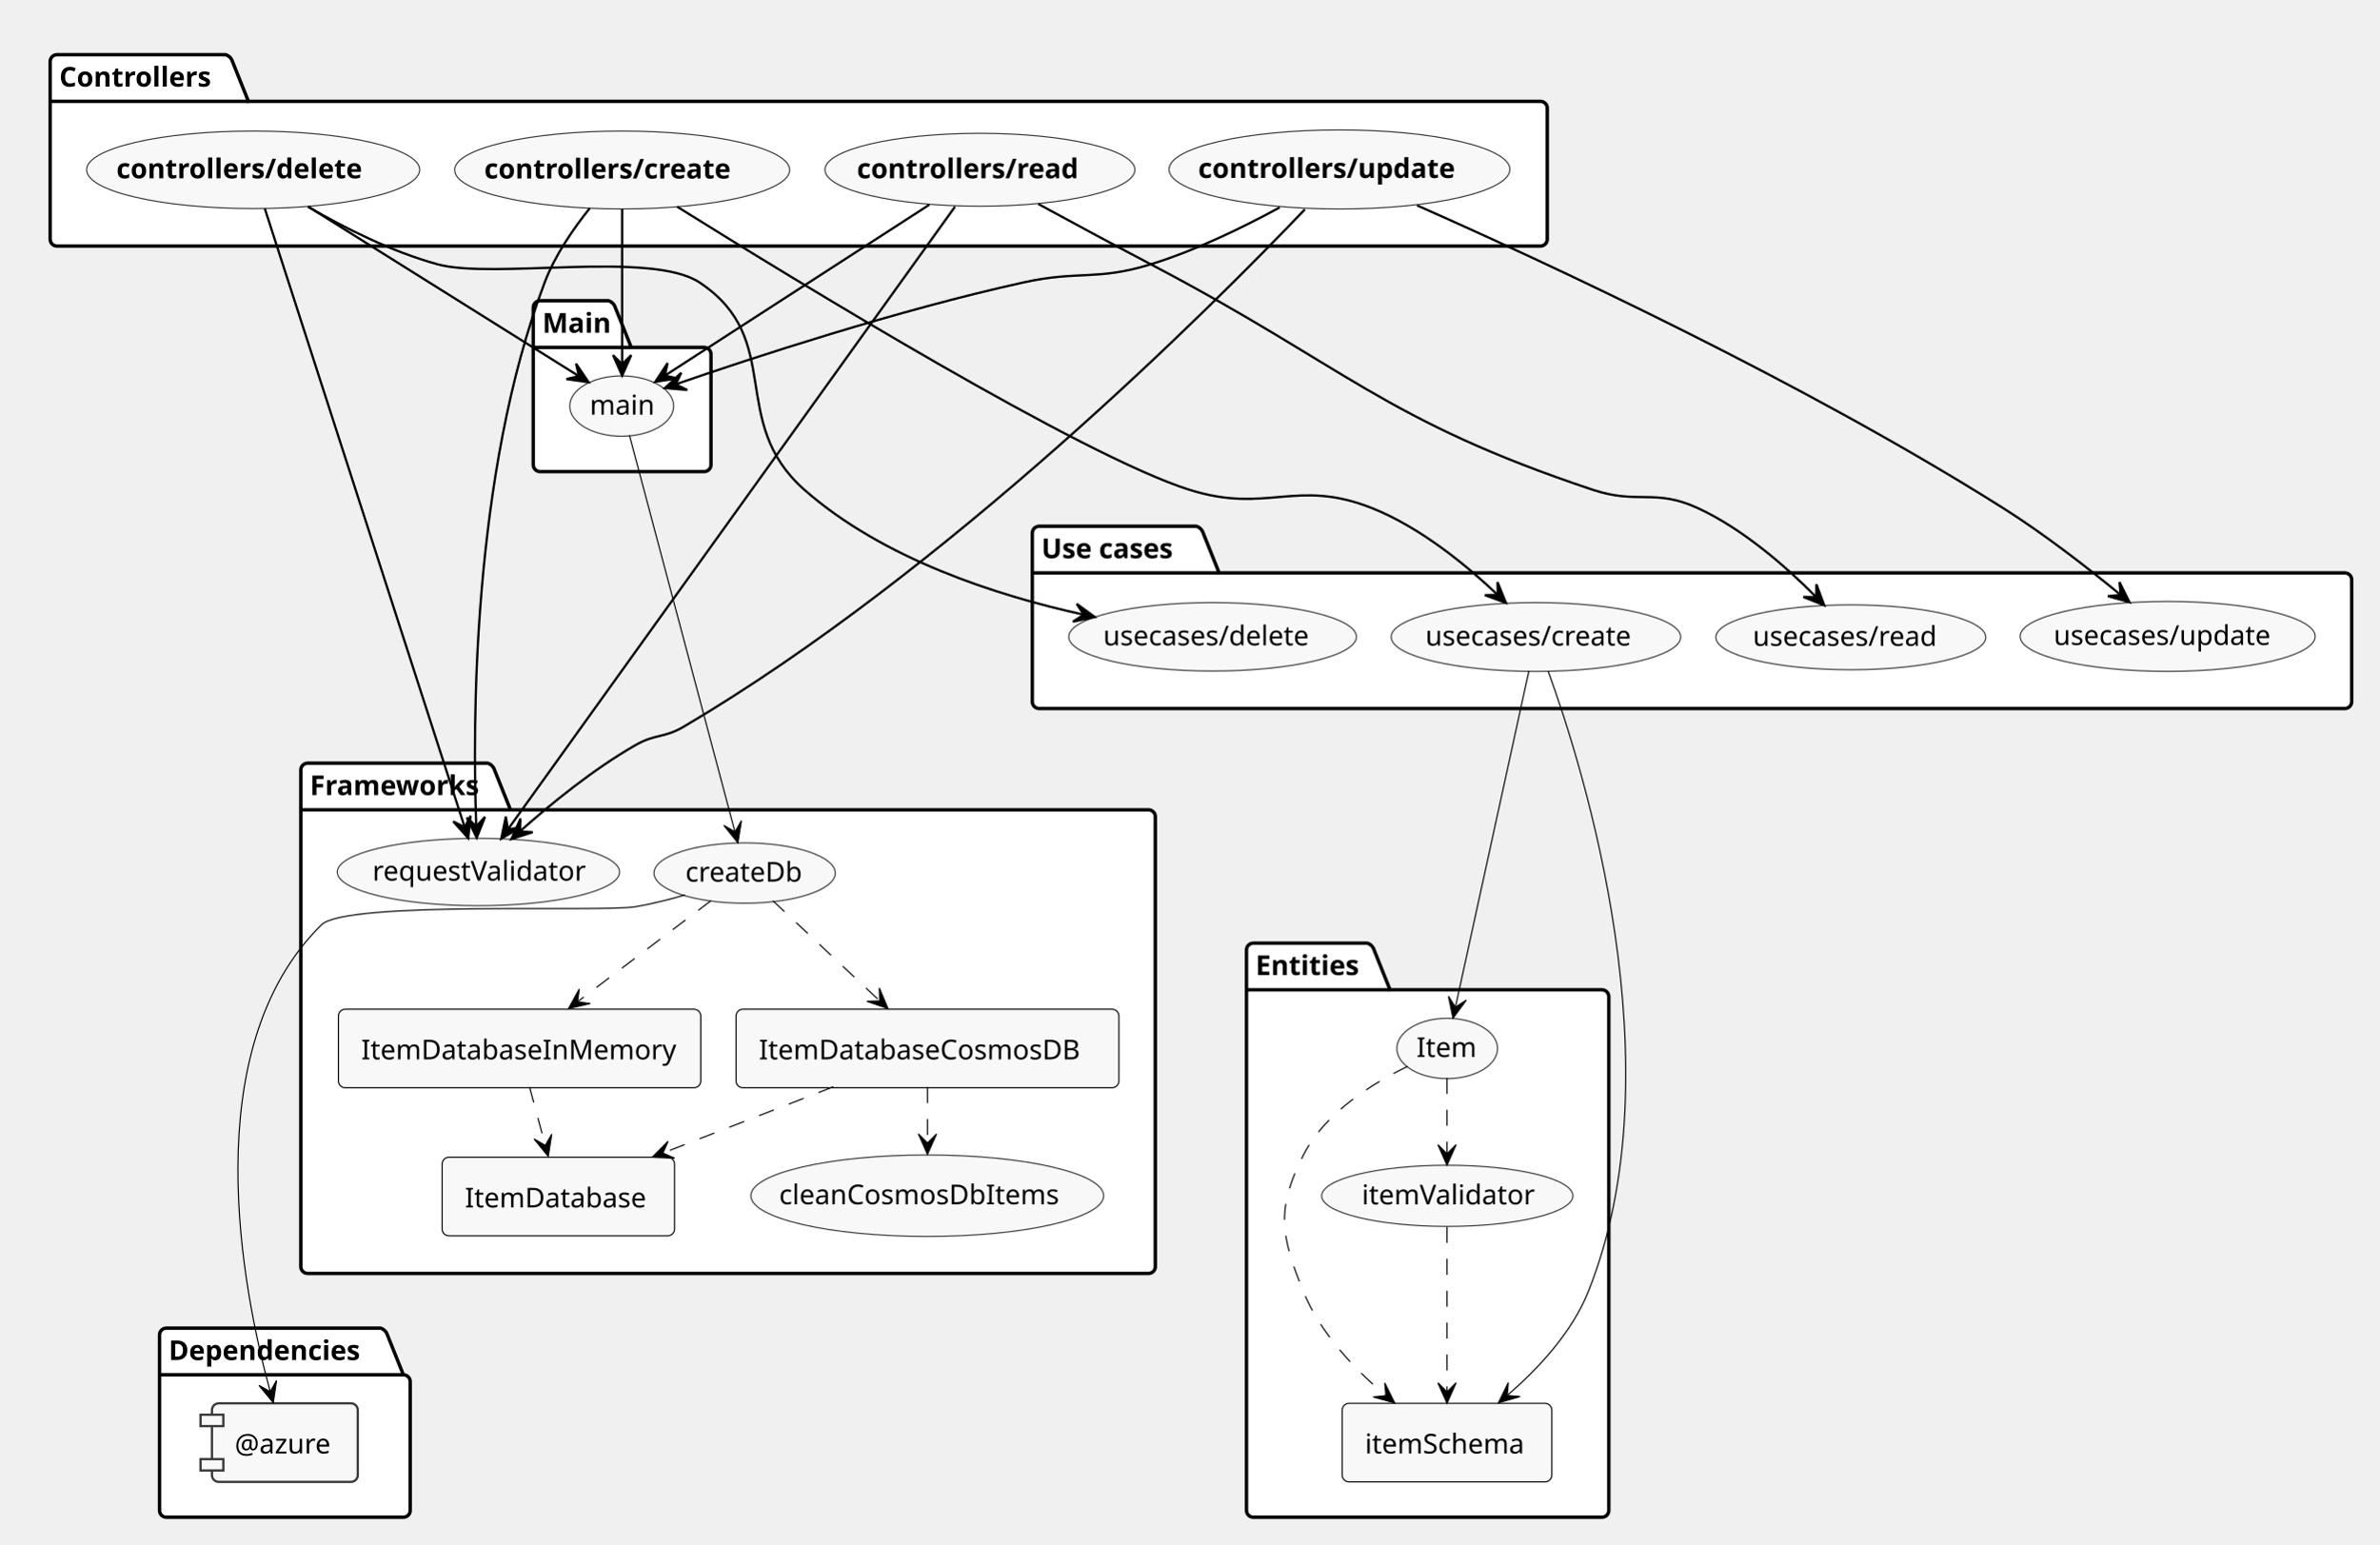
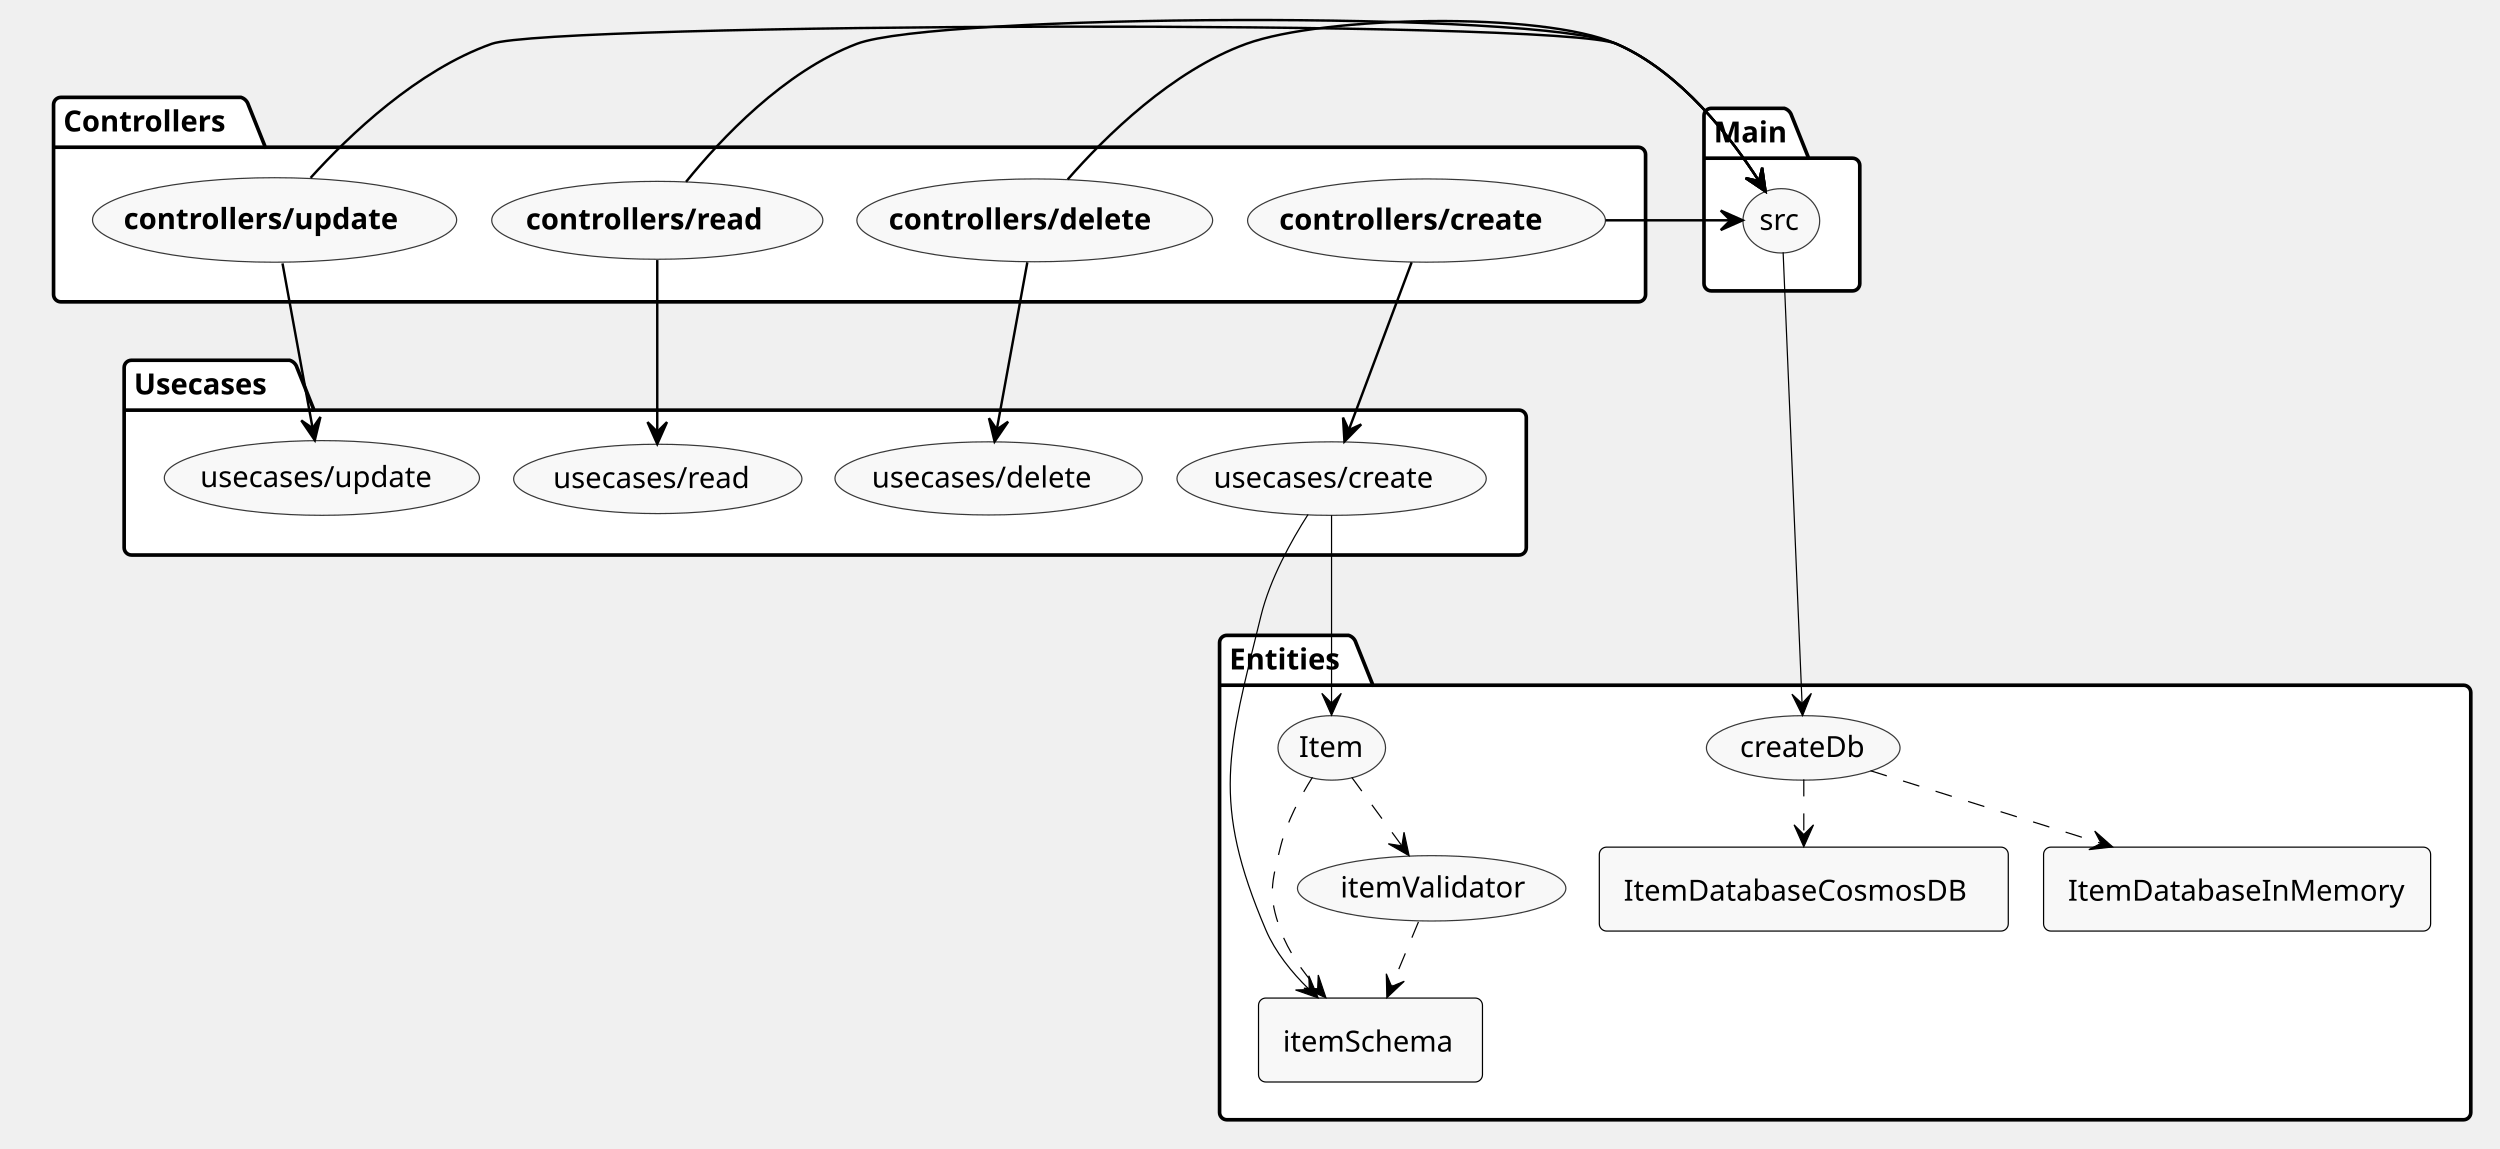
- <svg xmlns="http://www.w3.org/2000/svg" contentScriptType="application/ecmascript" contentStyleType="text/css" height="678px" preserveAspectRatio="none" style="width:1044px;height:678px;" version="1.1" viewBox="0 0 1044 678" width="1044px" zoomAndPan="magnify">
+ <svg xmlns="http://www.w3.org/2000/svg" contentScriptType="application/ecmascript" contentStyleType="text/css" height="472px" preserveAspectRatio="none" style="width:1027px;height:472px;" version="1.1" viewBox="0 0 1027 472" width="1027px" zoomAndPan="magnify">
  <defs />
  <g>
-     <path d="M25,24 L99,24 A4.5,4.5 0 0 1 102,27 L109,44.484 L676,44.484 A3,3 0 0 1 679,47.484 L679,105 A3,3 0 0 1 676,108 L25,108 A3,3 0 0 1 22,105 L22,27 A3,3 0 0 1 25,24 " fill="#FFFFFF" style="stroke: #000000; stroke-width: 1.5;" />
-     <line style="stroke: #000000; stroke-width: 1.5;" x1="22" x2="109" y1="44.484" y2="44.484" />
-     <text fill="#000000" font-family="Tahoma, sans-serif" font-size="12" font-weight="bold" lengthAdjust="spacingAndGlyphs" textLength="74" x="26" y="38.006">Controllers</text>
-     <path d="M237,132 L267,132 A4.5,4.5 0 0 1 270,135 L277,152.484 L309,152.484 A3,3 0 0 1 312,155.484 L312,204 A3,3 0 0 1 309,207 L237,207 A3,3 0 0 1 234,204 L234,135 A3,3 0 0 1 237,132 " fill="#FFFFFF" style="stroke: #000000; stroke-width: 1.5;" />
-     <line style="stroke: #000000; stroke-width: 1.5;" x1="234" x2="277" y1="152.484" y2="152.484" />
-     <text fill="#000000" font-family="Tahoma, sans-serif" font-size="12" font-weight="bold" lengthAdjust="spacingAndGlyphs" textLength="30" x="238" y="146.006">Main</text>
-     <path d="M550,414 L600,414 A4.5,4.5 0 0 1 603,417 L610,434.484 L703,434.484 A3,3 0 0 1 706,437.484 L706,663 A3,3 0 0 1 703,666 L550,666 A3,3 0 0 1 547,663 L547,417 A3,3 0 0 1 550,414 " fill="#FFFFFF" style="stroke: #000000; stroke-width: 1.5;" />
-     <line style="stroke: #000000; stroke-width: 1.5;" x1="547" x2="610" y1="434.484" y2="434.484" />
-     <text fill="#000000" font-family="Tahoma, sans-serif" font-size="12" font-weight="bold" lengthAdjust="spacingAndGlyphs" textLength="50" x="551" y="428.006">Entities</text>
-     <path d="M135,335 L214,335 A4.5,4.5 0 0 1 217,338 L224,355.484 L504,355.484 A3,3 0 0 1 507,358.484 L507,556 A3,3 0 0 1 504,559 L135,559 A3,3 0 0 1 132,556 L132,338 A3,3 0 0 1 135,335 " fill="#FFFFFF" style="stroke: #000000; stroke-width: 1.5;" />
-     <line style="stroke: #000000; stroke-width: 1.5;" x1="132" x2="224" y1="355.484" y2="355.484" />
-     <text fill="#000000" font-family="Tahoma, sans-serif" font-size="12" font-weight="bold" lengthAdjust="spacingAndGlyphs" textLength="79" x="136" y="349.006">Frameworks</text>
-     <path d="M456,231 L525,231 A4.5,4.5 0 0 1 528,234 L535,251.484 L1029,251.484 A3,3 0 0 1 1032,254.484 L1032,308 A3,3 0 0 1 1029,311 L456,311 A3,3 0 0 1 453,308 L453,234 A3,3 0 0 1 456,231 " fill="#FFFFFF" style="stroke: #000000; stroke-width: 1.5;" />
-     <line style="stroke: #000000; stroke-width: 1.5;" x1="453" x2="535" y1="251.484" y2="251.484" />
-     <text fill="#000000" font-family="Tahoma, sans-serif" font-size="12" font-weight="bold" lengthAdjust="spacingAndGlyphs" textLength="69" x="457" y="245.006">Use cases</text>
-     <path d="M73,583 L167,583 A4.5,4.5 0 0 1 170,586 L177,603.484 L177,603.484 A3,3 0 0 1 180,606.484 L180,663 A3,3 0 0 1 177,666 L73,666 A3,3 0 0 1 70,663 L70,586 A3,3 0 0 1 73,583 " fill="#FFFFFF" style="stroke: #000000; stroke-width: 1.5;" />
-     <line style="stroke: #000000; stroke-width: 1.5;" x1="70" x2="177" y1="603.484" y2="603.484" />
-     <text fill="#000000" font-family="Tahoma, sans-serif" font-size="12" font-weight="bold" lengthAdjust="spacingAndGlyphs" textLength="94" x="74" y="597.006">Dependencies</text>
-     <ellipse cx="273.009" cy="74.602" fill="#F8F8F8" rx="73.509" ry="17.102" style="stroke: #383838; stroke-width: 0.5;" />
-     <text fill="#000000" font-family="Tahoma, sans-serif" font-size="12" font-weight="bold" lengthAdjust="spacingAndGlyphs" textLength="121" x="212.509" y="78.344">controllers/create</text>
-     <ellipse cx="111.08" cy="74.516" fill="#F8F8F8" rx="73.08" ry="17.016" style="stroke: #383838; stroke-width: 0.5;" />
-     <text fill="#000000" font-family="Tahoma, sans-serif" font-size="12" font-weight="bold" lengthAdjust="spacingAndGlyphs" textLength="120" x="51.08" y="78.258">controllers/delete</text>
-     <ellipse cx="430.017" cy="74.503" fill="#F8F8F8" rx="68.017" ry="16.003" style="stroke: #383838; stroke-width: 0.5;" />
-     <text fill="#000000" font-family="Tahoma, sans-serif" font-size="12" font-weight="bold" lengthAdjust="spacingAndGlyphs" textLength="108" x="376.017" y="78.246">controllers/read</text>
-     <ellipse cx="587.8" cy="74.36" fill="#F8F8F8" rx="74.8" ry="17.36" style="stroke: #383838; stroke-width: 0.5;" />
-     <text fill="#000000" font-family="Tahoma, sans-serif" font-size="12" font-weight="bold" lengthAdjust="spacingAndGlyphs" textLength="124" x="525.8" y="78.102">controllers/update</text>
-     <ellipse cx="272.799" cy="178.242" fill="#F8F8F8" rx="22.799" ry="13.242" style="stroke: #383838; stroke-width: 0.5;" />
-     <text fill="#000000" font-family="Tahoma, sans-serif" font-size="12" lengthAdjust="spacingAndGlyphs" textLength="28" x="258.799" y="181.984">main</text>
-     <ellipse cx="635.092" cy="460.242" fill="#F8F8F8" rx="22.092" ry="13.242" style="stroke: #383838; stroke-width: 0.5;" />
-     <text fill="#000000" font-family="Tahoma, sans-serif" font-size="12" lengthAdjust="spacingAndGlyphs" textLength="27" x="621.592" y="463.984">Item</text>
-     <rect fill="#F8F8F8" height="34.484" rx="3" ry="3" style="stroke: #000000; stroke-width: 0.5;" width="92" x="589" y="616" />
-     <text fill="#000000" font-family="Tahoma, sans-serif" font-size="12" lengthAdjust="spacingAndGlyphs" textLength="72" x="599" y="638.006">itemSchema</text>
-     <ellipse cx="635.13" cy="524.926" fill="#F8F8F8" rx="55.13" ry="13.426" style="stroke: #383838; stroke-width: 0.5;" />
-     <text fill="#000000" font-family="Tahoma, sans-serif" font-size="12" lengthAdjust="spacingAndGlyphs" textLength="75" x="597.63" y="528.668">itemValidator</text>
-     <ellipse cx="406.906" cy="524.881" fill="#F8F8F8" rx="77.406" ry="17.881" style="stroke: #383838; stroke-width: 0.5;" />
-     <text fill="#000000" font-family="Tahoma, sans-serif" font-size="12" lengthAdjust="spacingAndGlyphs" textLength="130" x="341.906" y="528.623">cleanCosmosDbItems</text>
-     <ellipse cx="326.77" cy="383.242" fill="#F8F8F8" rx="39.77" ry="13.242" style="stroke: #383838; stroke-width: 0.5;" />
-     <text fill="#000000" font-family="Tahoma, sans-serif" font-size="12" lengthAdjust="spacingAndGlyphs" textLength="52" x="300.77" y="386.984">createDb</text>
-     <rect fill="#F8F8F8" height="34.484" rx="3" ry="3" style="stroke: #000000; stroke-width: 0.5;" width="102" x="194" y="508" />
-     <text fill="#000000" font-family="Tahoma, sans-serif" font-size="12" lengthAdjust="spacingAndGlyphs" textLength="82" x="204" y="530.006">ItemDatabase</text>
-     <rect fill="#F8F8F8" height="34.484" rx="3" ry="3" style="stroke: #000000; stroke-width: 0.5;" width="168" x="323" y="443" />
-     <text fill="#000000" font-family="Tahoma, sans-serif" font-size="12" lengthAdjust="spacingAndGlyphs" textLength="148" x="333" y="465.006">ItemDatabaseCosmosDB</text>
-     <rect fill="#F8F8F8" height="34.484" rx="3" ry="3" style="stroke: #000000; stroke-width: 0.5;" width="159" x="148.5" y="443" />
-     <text fill="#000000" font-family="Tahoma, sans-serif" font-size="12" lengthAdjust="spacingAndGlyphs" textLength="139" x="158.5" y="465.006">ItemDatabaseInMemory</text>
-     <ellipse cx="209.936" cy="382.787" fill="#F8F8F8" rx="61.936" ry="14.787" style="stroke: #383838; stroke-width: 0.5;" />
-     <text fill="#000000" font-family="Tahoma, sans-serif" font-size="12" lengthAdjust="spacingAndGlyphs" textLength="93" x="163.436" y="386.529">requestValidator</text>
-     <ellipse cx="674.027" cy="279.605" fill="#F8F8F8" rx="63.527" ry="15.105" style="stroke: #383838; stroke-width: 0.5;" />
-     <text fill="#000000" font-family="Tahoma, sans-serif" font-size="12" lengthAdjust="spacingAndGlyphs" textLength="97" x="625.527" y="283.348">usecases/create</text>
-     <ellipse cx="532.127" cy="279.525" fill="#F8F8F8" rx="63.127" ry="15.025" style="stroke: #383838; stroke-width: 0.5;" />
-     <text fill="#000000" font-family="Tahoma, sans-serif" font-size="12" lengthAdjust="spacingAndGlyphs" textLength="96" x="484.127" y="283.267">usecases/delete</text>
-     <ellipse cx="812.216" cy="279.743" fill="#F8F8F8" rx="59.216" ry="14.243" style="stroke: #383838; stroke-width: 0.5;" />
-     <text fill="#000000" font-family="Tahoma, sans-serif" font-size="12" lengthAdjust="spacingAndGlyphs" textLength="86" x="769.216" y="283.485">usecases/read</text>
-     <ellipse cx="951.235" cy="279.347" fill="#F8F8F8" rx="64.735" ry="15.347" style="stroke: #383838; stroke-width: 0.5;" />
-     <text fill="#000000" font-family="Tahoma, sans-serif" font-size="12" lengthAdjust="spacingAndGlyphs" textLength="100" x="901.235" y="283.089">usecases/update</text>
-     <rect fill="#F8F8F8" height="34.484" rx="3" ry="3" style="stroke: #383838; stroke-width: 1.0;" width="64" x="93" y="616" />
-     <rect fill="#F8F8F8" height="5" style="stroke: #383838; stroke-width: 1.0;" width="10" x="88" y="621" />
-     <rect fill="#F8F8F8" height="5" style="stroke: #383838; stroke-width: 1.0;" width="10" x="88" y="640.484" />
-     <text fill="#000000" font-family="Tahoma, sans-serif" font-size="12" lengthAdjust="spacingAndGlyphs" textLength="44" x="103" y="638.006">@azure</text>
-     <path d="M273,91.808 C273,110.453 273,140.841 273,159.837 " fill="none" id="&lt;b&gt;controllers/create&lt;/b&gt;-&gt;main" style="stroke: #000000; stroke-width: 1.0;" />
-     <polygon fill="#000000" points="273,164.873,277,155.873,273,159.873,269,155.873,273,164.873" style="stroke: #000000; stroke-width: 1.0;" />
-     <path d="M258.802,91.374 C251.63,100.322 243.512,112.074 239,124 C207.045,208.465 207.345,318.75 208.986,362.703 " fill="none" id="&lt;b&gt;controllers/create&lt;/b&gt;-&gt;requestValidator" style="stroke: #000000; stroke-width: 1.0;" />
-     <polygon fill="#000000" points="209.19,367.728,212.822,358.573,208.987,362.732,204.828,358.898,209.19,367.728" style="stroke: #000000; stroke-width: 1.0;" />
-     <path d="M297.144,90.716 C349.972,123.726 474.857,200.149 522,215 C556.082,225.736 568.792,209.806 602,223 C623.317,231.469 643.636,248.21 657.219,261.101 " fill="none" id="&lt;b&gt;controllers/create&lt;/b&gt;-&gt;usecases/create" style="stroke: #000000; stroke-width: 1.0;" />
-     <polygon fill="#000000" points="660.867,264.625,657.172,255.495,657.271,261.151,651.615,261.25,660.867,264.625" style="stroke: #000000; stroke-width: 1.0;" />
-     <path d="M135.253,90.696 C167.594,110.958 224.189,146.418 253.763,164.947 " fill="none" id="&lt;b&gt;controllers/delete&lt;/b&gt;-&gt;main" style="stroke: #000000; stroke-width: 1.0;" />
-     <polygon fill="#000000" points="258.269,167.771,252.767,159.602,254.032,165.116,248.519,166.381,258.269,167.771" style="stroke: #000000; stroke-width: 1.0;" />
-     <path d="M116.183,91.547 C132.949,143.453 185.67,306.676 203.802,362.813 " fill="none" id="&lt;b&gt;controllers/delete&lt;/b&gt;-&gt;requestValidator" style="stroke: #000000; stroke-width: 1.0;" />
-     <polygon fill="#000000" points="205.447,367.904,206.486,358.11,203.91,363.146,198.874,360.57,205.447,367.904" style="stroke: #000000; stroke-width: 1.0;" />
-     <path d="M135.158,90.75 C150.753,99.776 171.828,110.492 192,116 C216.713,122.748 285.658,109.83 307,124 C344.754,149.066 318.984,185.056 353,215 C387.346,245.235 437.053,261.35 475.376,269.768 " fill="none" id="&lt;b&gt;controllers/delete&lt;/b&gt;-&gt;usecases/delete" style="stroke: #000000; stroke-width: 1.0;" />
-     <polygon fill="#000000" points="480.466,270.856,472.5,265.065,475.576,269.812,470.829,272.888,480.466,270.856" style="stroke: #000000; stroke-width: 1.0;" />
-     <path d="M407.839,89.827 C376.869,109.849 321.171,145.857 291.998,164.718 " fill="none" id="&lt;b&gt;controllers/read&lt;/b&gt;-&gt;main" style="stroke: #000000; stroke-width: 1.0;" />
-     <polygon fill="#000000" points="287.551,167.593,297.281,166.067,291.75,164.879,292.939,159.349,287.551,167.593" style="stroke: #000000; stroke-width: 1.0;" />
-     <path d="M419.09,90.699 C382.248,142.027 262.538,308.805 222.888,364.045 " fill="none" id="&lt;b&gt;controllers/read&lt;/b&gt;-&gt;requestValidator" style="stroke: #000000; stroke-width: 1.0;" />
-     <polygon fill="#000000" points="219.955,368.131,228.453,363.153,222.871,364.069,221.954,358.487,219.955,368.131" style="stroke: #000000; stroke-width: 1.0;" />
-     <path d="M455.608,89.519 C470.065,97.386 488.492,107.332 505,116 C590.704,161 607.176,184.364 699,215 C718.685,221.568 726.155,214.312 745,223 C765.138,232.284 784.214,249.173 796.822,261.891 " fill="none" id="&lt;b&gt;controllers/read&lt;/b&gt;-&gt;usecases/read" style="stroke: #000000; stroke-width: 1.0;" />
-     <polygon fill="#000000" points="800.522,265.69,797.109,256.451,797.034,262.108,791.378,262.032,800.522,265.69" style="stroke: #000000; stroke-width: 1.0;" />
-     <path d="M561.585,91.03 C545.693,99.692 524.772,109.929 505,116 C480.966,123.38 473.551,118.582 449,124 C393.688,136.206 330.464,156.966 296.893,168.55 " fill="none" id="&lt;b&gt;controllers/update&lt;/b&gt;-&gt;main" style="stroke: #000000; stroke-width: 1.0;" />
-     <polygon fill="#000000" points="291.766,170.327,301.58,171.157,296.49,168.689,298.958,163.599,291.766,170.327" style="stroke: #000000; stroke-width: 1.0;" />
-     <path d="M572.628,91.896 C531.868,134.56 416.176,250.473 300,319 C291.397,324.074 287.675,322.051 279,327 C260.43,337.595 241.6,352.984 228.313,364.791 " fill="none" id="&lt;b&gt;controllers/update&lt;/b&gt;-&gt;requestValidator" style="stroke: #000000; stroke-width: 1.0;" />
-     <polygon fill="#000000" points="224.374,368.332,233.741,365.29,228.092,364.989,228.393,359.34,224.374,368.332" style="stroke: #000000; stroke-width: 1.0;" />
-     <path d="M621.836,90.141 C677.268,114.672 790.144,166.93 879,223 C897.144,234.449 916.321,249.388 930.317,260.883 " fill="none" id="&lt;b&gt;controllers/update&lt;/b&gt;-&gt;usecases/update" style="stroke: #000000; stroke-width: 1.0;" />
-     <polygon fill="#000000" points="934.488,264.332,930.103,255.513,930.635,261.145,925.004,261.678,934.488,264.332" style="stroke: #000000; stroke-width: 1.0;" />
-     <path d="M300.592,392.861 C293.642,394.873 286.1,396.775 279,398 C263.865,400.611 151.93,395.209 141,406 C85.614,460.683 106.29,565.855 118.534,610.795 " fill="none" id="createDb-&gt;@azure" style="stroke: #000000; stroke-width: 0.5;" />
-     <polygon fill="#000000" points="119.907,615.716,121.34,605.972,118.563,610.9,113.635,608.122,119.907,615.716" style="stroke: #000000; stroke-width: 0.5;" />
-     <path d="M339.15,395.391 C351.561,407.026 371.074,425.319 385.994,439.307 " fill="none" id="createDb-&gt;_ItemDatabaseCosmosDB" style="stroke: #000000; stroke-width: 0.5; stroke-dasharray: 7.0,7.0;" />
-     <polygon fill="#000000" points="389.681,442.764,385.848,433.692,386.032,439.345,380.378,439.529,389.681,442.764" style="stroke: #000000; stroke-width: 0.5;" />
-     <path d="M311.964,395.391 C296.475,407.125 272.049,425.63 253.527,439.662 " fill="none" id="createDb-&gt;_ItemDatabaseInMemory" style="stroke: #000000; stroke-width: 0.5; stroke-dasharray: 7.0,7.0;" />
-     <polygon fill="#000000" points="249.432,442.764,259.022,440.519,253.418,439.745,254.192,434.142,249.432,442.764" style="stroke: #000000; stroke-width: 0.5;" />
-     <path d="M617.759,468.092 C602.598,475.37 581.508,488.285 572,507 C559.922,530.774 561.988,542.284 572,567 C579.326,585.084 594.364,600.916 607.911,612.427 " fill="none" id="Item-&gt;_itemSchema" style="stroke: #000000; stroke-width: 0.5; stroke-dasharray: 7.0,7.0;" />
-     <polygon fill="#000000" points="612.057,615.858,607.675,607.038,608.205,612.669,602.573,613.2,612.057,615.858" style="stroke: #000000; stroke-width: 0.5;" />
-     <path d="M635,473.147 C635,482.525 635,495.64 635,506.202 " fill="none" id="Item-&gt;itemValidator" style="stroke: #000000; stroke-width: 0.5; stroke-dasharray: 7.0,7.0;" />
-     <polygon fill="#000000" points="635,511.459,639,502.459,635,506.459,631,502.459,635,511.459" style="stroke: #000000; stroke-width: 0.5;" />
-     <path d="M407,477.224 C407,484.57 407,493.379 407,501.362 " fill="none" id="_ItemDatabaseCosmosDB-&gt;cleanCosmosDbItems" style="stroke: #000000; stroke-width: 0.5; stroke-dasharray: 7.0,7.0;" />
-     <polygon fill="#000000" points="407,506.728,411,497.728,407,501.728,403,497.728,407,506.728" style="stroke: #000000; stroke-width: 0.5;" />
-     <path d="M365.701,477.061 C342.947,485.91 314.638,496.918 291.157,506.05 " fill="none" id="_ItemDatabaseCosmosDB-&gt;_ItemDatabase" style="stroke: #000000; stroke-width: 0.5; stroke-dasharray: 7.0,7.0;" />
-     <polygon fill="#000000" points="286.223,507.969,296.061,508.434,290.883,506.156,293.16,500.978,286.223,507.969" style="stroke: #000000; stroke-width: 0.5;" />
-     <path d="M232.378,477.224 C234.464,484.953 236.986,494.301 239.226,502.602 " fill="none" id="_ItemDatabaseInMemory-&gt;_ItemDatabase" style="stroke: #000000; stroke-width: 0.5; stroke-dasharray: 7.0,7.0;" />
-     <polygon fill="#000000" points="240.578,507.612,242.095,497.881,239.275,502.785,234.371,499.965,240.578,507.612" style="stroke: #000000; stroke-width: 0.5;" />
-     <path d="M635,538.576 C635,556.372 635,589.137 635,610.749 " fill="none" id="itemValidator-&gt;_itemSchema" style="stroke: #000000; stroke-width: 0.5; stroke-dasharray: 7.0,7.0;" />
-     <polygon fill="#000000" points="635,615.987,639,606.987,635,610.987,631,606.987,635,615.987" style="stroke: #000000; stroke-width: 0.5;" />
-     <path d="M276.216,191.091 C285.408,225.645 311.813,324.906 322.464,364.949 " fill="none" id="main-&gt;createDb" style="stroke: #000000; stroke-width: 0.5;" />
-     <polygon fill="#000000" points="323.801,369.973,325.352,360.247,322.515,365.141,317.621,362.304,323.801,369.973" style="stroke: #000000; stroke-width: 0.5;" />
-     <path d="M670.94,294.507 C663.883,326.804 646.487,406.427 638.78,441.701 " fill="none" id="usecases/create-&gt;Item" style="stroke: #000000; stroke-width: 0.5;" />
-     <polygon fill="#000000" points="637.629,446.967,643.458,439.028,638.696,442.082,635.642,437.321,637.629,446.967" style="stroke: #000000; stroke-width: 0.5;" />
-     <path d="M679.4,294.58 C694.941,337.385 736.233,469.026 697,567 C689.802,584.975 675.003,600.803 661.668,612.339 " fill="none" id="usecases/create-&gt;_itemSchema" style="stroke: #000000; stroke-width: 0.5;" />
-     <polygon fill="#000000" points="657.587,615.779,667.046,613.037,661.41,612.557,661.89,606.92,657.587,615.779" style="stroke: #000000; stroke-width: 0.5;" />
+     <path d="M703,44.5 L733,44.5 A4.5,4.5 0 0 1 736,47.5 L743,64.984 L761,64.984 A3,3 0 0 1 764,67.984 L764,116.5 A3,3 0 0 1 761,119.5 L703,119.5 A3,3 0 0 1 700,116.5 L700,47.5 A3,3 0 0 1 703,44.5 " fill="#FFFFFF" style="stroke: #000000; stroke-width: 1.5;" />
+     <line style="stroke: #000000; stroke-width: 1.5;" x1="700" x2="743" y1="64.984" y2="64.984" />
+     <text fill="#000000" font-family="Tahoma, sans-serif" font-size="12" font-weight="bold" lengthAdjust="spacingAndGlyphs" textLength="30" x="704" y="58.506">Main</text>
+     <path d="M25,40 L99,40 A4.5,4.5 0 0 1 102,43 L109,60.484 L673,60.484 A3,3 0 0 1 676,63.484 L676,121 A3,3 0 0 1 673,124 L25,124 A3,3 0 0 1 22,121 L22,43 A3,3 0 0 1 25,40 " fill="#FFFFFF" style="stroke: #000000; stroke-width: 1.5;" />
+     <line style="stroke: #000000; stroke-width: 1.5;" x1="22" x2="109" y1="60.484" y2="60.484" />
+     <text fill="#000000" font-family="Tahoma, sans-serif" font-size="12" font-weight="bold" lengthAdjust="spacingAndGlyphs" textLength="74" x="26" y="54.006">Controllers</text>
+     <path d="M54,148 L119,148 A4.5,4.5 0 0 1 122,151 L129,168.484 L624,168.484 A3,3 0 0 1 627,171.484 L627,225 A3,3 0 0 1 624,228 L54,228 A3,3 0 0 1 51,225 L51,151 A3,3 0 0 1 54,148 " fill="#FFFFFF" style="stroke: #000000; stroke-width: 1.5;" />
+     <line style="stroke: #000000; stroke-width: 1.5;" x1="51" x2="129" y1="168.484" y2="168.484" />
+     <text fill="#000000" font-family="Tahoma, sans-serif" font-size="12" font-weight="bold" lengthAdjust="spacingAndGlyphs" textLength="65" x="55" y="162.006">Usecases</text>
+     <path d="M504,261 L554,261 A4.5,4.5 0 0 1 557,264 L564,281.484 L1012,281.484 A3,3 0 0 1 1015,284.484 L1015,457 A3,3 0 0 1 1012,460 L504,460 A3,3 0 0 1 501,457 L501,264 A3,3 0 0 1 504,261 " fill="#FFFFFF" style="stroke: #000000; stroke-width: 1.5;" />
+     <line style="stroke: #000000; stroke-width: 1.5;" x1="501" x2="564" y1="281.484" y2="281.484" />
+     <text fill="#000000" font-family="Tahoma, sans-serif" font-size="12" font-weight="bold" lengthAdjust="spacingAndGlyphs" textLength="50" x="505" y="275.006">Entities</text>
+     <ellipse cx="731.765" cy="90.712" fill="#F8F8F8" rx="15.765" ry="13.212" style="stroke: #383838; stroke-width: 0.5;" />
+     <text fill="#000000" font-family="Tahoma, sans-serif" font-size="12" lengthAdjust="spacingAndGlyphs" textLength="18" x="722.765" y="94.454">src</text>
+     <ellipse cx="586.009" cy="90.602" fill="#F8F8F8" rx="73.509" ry="17.102" style="stroke: #383838; stroke-width: 0.5;" />
+     <text fill="#000000" font-family="Tahoma, sans-serif" font-size="12" font-weight="bold" lengthAdjust="spacingAndGlyphs" textLength="121" x="525.509" y="94.344">controllers/create</text>
+     <ellipse cx="425.08" cy="90.516" fill="#F8F8F8" rx="73.08" ry="17.016" style="stroke: #383838; stroke-width: 0.5;" />
+     <text fill="#000000" font-family="Tahoma, sans-serif" font-size="12" font-weight="bold" lengthAdjust="spacingAndGlyphs" textLength="120" x="365.08" y="94.258">controllers/delete</text>
+     <ellipse cx="270.017" cy="90.503" fill="#F8F8F8" rx="68.017" ry="16.003" style="stroke: #383838; stroke-width: 0.5;" />
+     <text fill="#000000" font-family="Tahoma, sans-serif" font-size="12" font-weight="bold" lengthAdjust="spacingAndGlyphs" textLength="108" x="216.017" y="94.246">controllers/read</text>
+     <ellipse cx="112.8" cy="90.36" fill="#F8F8F8" rx="74.8" ry="17.36" style="stroke: #383838; stroke-width: 0.5;" />
+     <text fill="#000000" font-family="Tahoma, sans-serif" font-size="12" font-weight="bold" lengthAdjust="spacingAndGlyphs" textLength="124" x="50.8" y="94.102">controllers/update</text>
+     <ellipse cx="547.027" cy="196.605" fill="#F8F8F8" rx="63.527" ry="15.105" style="stroke: #383838; stroke-width: 0.5;" />
+     <text fill="#000000" font-family="Tahoma, sans-serif" font-size="12" lengthAdjust="spacingAndGlyphs" textLength="97" x="498.527" y="200.347">usecases/create</text>
+     <ellipse cx="406.127" cy="196.525" fill="#F8F8F8" rx="63.127" ry="15.025" style="stroke: #383838; stroke-width: 0.5;" />
+     <text fill="#000000" font-family="Tahoma, sans-serif" font-size="12" lengthAdjust="spacingAndGlyphs" textLength="96" x="358.127" y="200.268">usecases/delete</text>
+     <ellipse cx="270.216" cy="196.743" fill="#F8F8F8" rx="59.216" ry="14.243" style="stroke: #383838; stroke-width: 0.5;" />
+     <text fill="#000000" font-family="Tahoma, sans-serif" font-size="12" lengthAdjust="spacingAndGlyphs" textLength="86" x="227.216" y="200.485">usecases/read</text>
+     <ellipse cx="132.235" cy="196.347" fill="#F8F8F8" rx="64.735" ry="15.347" style="stroke: #383838; stroke-width: 0.5;" />
+     <text fill="#000000" font-family="Tahoma, sans-serif" font-size="12" lengthAdjust="spacingAndGlyphs" textLength="100" x="82.235" y="200.089">usecases/update</text>
+     <ellipse cx="740.77" cy="307.242" fill="#F8F8F8" rx="39.77" ry="13.242" style="stroke: #383838; stroke-width: 0.5;" />
+     <text fill="#000000" font-family="Tahoma, sans-serif" font-size="12" lengthAdjust="spacingAndGlyphs" textLength="52" x="714.77" y="310.984">createDb</text>
+     <ellipse cx="547.092" cy="307.242" fill="#F8F8F8" rx="22.092" ry="13.242" style="stroke: #383838; stroke-width: 0.5;" />
+     <text fill="#000000" font-family="Tahoma, sans-serif" font-size="12" lengthAdjust="spacingAndGlyphs" textLength="27" x="533.592" y="310.984">Item</text>
+     <rect fill="#F8F8F8" height="34.484" rx="3" ry="3" style="stroke: #000000; stroke-width: 0.5;" width="168" x="657" y="348" />
+     <text fill="#000000" font-family="Tahoma, sans-serif" font-size="12" lengthAdjust="spacingAndGlyphs" textLength="148" x="667" y="370.006">ItemDatabaseCosmosDB</text>
+     <rect fill="#F8F8F8" height="34.484" rx="3" ry="3" style="stroke: #000000; stroke-width: 0.5;" width="159" x="839.5" y="348" />
+     <text fill="#000000" font-family="Tahoma, sans-serif" font-size="12" lengthAdjust="spacingAndGlyphs" textLength="139" x="849.5" y="370.006">ItemDatabaseInMemory</text>
+     <rect fill="#F8F8F8" height="34.484" rx="3" ry="3" style="stroke: #000000; stroke-width: 0.5;" width="92" x="517" y="410" />
+     <text fill="#000000" font-family="Tahoma, sans-serif" font-size="12" lengthAdjust="spacingAndGlyphs" textLength="72" x="527" y="432.006">itemSchema</text>
+     <ellipse cx="588.13" cy="364.926" fill="#F8F8F8" rx="55.13" ry="13.426" style="stroke: #383838; stroke-width: 0.5;" />
+     <text fill="#000000" font-family="Tahoma, sans-serif" font-size="12" lengthAdjust="spacingAndGlyphs" textLength="75" x="550.63" y="368.668">itemValidator</text>
+     <path d="M659.57,90.5 C676.578,90.5 693.587,90.5 710.595,90.5 " fill="none" id="&lt;b&gt;controllers/create&lt;/b&gt;-&gt;src" style="stroke: #000000; stroke-width: 1.0;" />
+     <polygon fill="#000000" points="715.873,90.5,706.873,86.5,710.873,90.5,706.873,94.5,715.873,90.5" style="stroke: #000000; stroke-width: 1.0;" />
+     <path d="M579.906,107.75 C572.915,126.394 561.467,156.921 554.085,176.608 " fill="none" id="&lt;b&gt;controllers/create&lt;/b&gt;-&gt;usecases/create" style="stroke: #000000; stroke-width: 1.0;" />
+     <polygon fill="#000000" points="552.3,181.366,559.205,174.343,554.055,176.684,551.714,171.535,552.3,181.366" style="stroke: #000000; stroke-width: 1.0;" />
+     <path d="M438.601,73.716 C454.172,55.969 481.497,29.044 512,18 C543.76,6.501 633.004,4.576 664,18 C690.423,29.444 711.29,56.77 722.618,74.413 " fill="none" id="&lt;b&gt;controllers/delete&lt;/b&gt;-&gt;src" style="stroke: #000000; stroke-width: 1.0;" />
+     <polygon fill="#000000" points="725.291,78.674,723.899,68.924,722.635,74.438,717.121,73.174,725.291,78.674" style="stroke: #000000; stroke-width: 1.0;" />
+     <path d="M422.031,107.75 C418.64,126.315 413.095,156.662 409.497,176.357 " fill="none" id="&lt;b&gt;controllers/delete&lt;/b&gt;-&gt;usecases/delete" style="stroke: #000000; stroke-width: 1.0;" />
+     <polygon fill="#000000" points="408.582,181.366,414.134,173.231,409.481,176.447,406.265,171.794,408.582,181.366" style="stroke: #000000; stroke-width: 1.0;" />
+     <path d="M281.823,74.697 C296.16,56.996 322.145,29.306 352,18 C384.42,5.723 632.189,4.223 664,18 C690.423,29.444 711.29,56.77 722.618,74.413 " fill="none" id="&lt;b&gt;controllers/read&lt;/b&gt;-&gt;src" style="stroke: #000000; stroke-width: 1.0;" />
+     <polygon fill="#000000" points="725.291,78.674,723.899,68.924,722.635,74.438,717.121,73.174,725.291,78.674" style="stroke: #000000; stroke-width: 1.0;" />
+     <path d="M270,106.846 C270,125.622 270,157.37 270,177.343 " fill="none" id="&lt;b&gt;controllers/read&lt;/b&gt;-&gt;usecases/read" style="stroke: #000000; stroke-width: 1.0;" />
+     <polygon fill="#000000" points="270,182.397,274,173.397,270,177.397,266,173.397,270,182.397" style="stroke: #000000; stroke-width: 1.0;" />
+     <path d="M127.586,73.058 C143.682,55.303 171.394,28.888 202,18 C226.182,9.397 640.447,7.799 664,18 C690.423,29.444 711.29,56.77 722.618,74.413 " fill="none" id="&lt;b&gt;controllers/update&lt;/b&gt;-&gt;src" style="stroke: #000000; stroke-width: 1.0;" />
+     <polygon fill="#000000" points="725.291,78.674,723.899,68.924,722.635,74.438,717.121,73.174,725.291,78.674" style="stroke: #000000; stroke-width: 1.0;" />
+     <path d="M116.053,108.209 C119.409,126.579 124.797,156.073 128.368,175.618 " fill="none" id="&lt;b&gt;controllers/update&lt;/b&gt;-&gt;usecases/update" style="stroke: #000000; stroke-width: 1.0;" />
+     <polygon fill="#000000" points="129.323,180.849,131.64,171.277,128.424,175.93,123.771,172.714,129.323,180.849" style="stroke: #000000; stroke-width: 1.0;" />
+     <path d="M741,320.151 C741,326.738 741,335.069 741,342.695 " fill="none" id="createDb-&gt;_ItemDatabaseCosmosDB" style="stroke: #000000; stroke-width: 0.5; stroke-dasharray: 7.0,7.0;" />
+     <polygon fill="#000000" points="741,347.833,745,338.833,741,342.833,737,338.833,741,347.833" style="stroke: #000000; stroke-width: 0.5;" />
+     <path d="M768.422,316.627 C793.508,324.519 831.396,336.439 862.89,346.348 " fill="none" id="createDb-&gt;_ItemDatabaseInMemory" style="stroke: #000000; stroke-width: 0.5; stroke-dasharray: 7.0,7.0;" />
+     <polygon fill="#000000" points="867.887,347.92,860.504,341.402,863.118,346.418,858.101,349.032,867.887,347.92" style="stroke: #000000; stroke-width: 0.5;" />
+     <path d="M539.166,319.3 C534.321,327.001 528.553,337.643 526,348 C522.383,362.672 520.824,367.803 526,382 C529.231,390.861 535.118,399.176 541.26,406.14 " fill="none" id="Item-&gt;_itemSchema" style="stroke: #000000; stroke-width: 0.5; stroke-dasharray: 7.0,7.0;" />
+     <polygon fill="#000000" points="544.684,409.865,541.539,400.532,541.301,406.184,535.649,405.946,544.684,409.865" style="stroke: #000000; stroke-width: 0.5;" />
+     <path d="M555.297,319.332 C561.169,327.352 569.14,338.241 575.743,347.259 " fill="none" id="Item-&gt;itemValidator" style="stroke: #000000; stroke-width: 0.5; stroke-dasharray: 7.0,7.0;" />
+     <polygon fill="#000000" points="578.859,351.515,576.769,341.89,575.905,347.481,570.314,346.617,578.859,351.515" style="stroke: #000000; stroke-width: 0.5;" />
+     <path d="M582.698,378.724 C579.505,386.387 575.362,396.33 571.7,405.12 " fill="none" id="itemValidator-&gt;_itemSchema" style="stroke: #000000; stroke-width: 0.5; stroke-dasharray: 7.0,7.0;" />
+     <polygon fill="#000000" points="569.724,409.862,576.878,403.093,571.647,405.247,569.493,400.016,569.724,409.862" style="stroke: #000000; stroke-width: 0.5;" />
+     <path d="M732.51,103.647 C734.029,139.853 738.529,247.11 740.286,288.983 " fill="none" id="src-&gt;createDb" style="stroke: #000000; stroke-width: 0.5;" />
+     <polygon fill="#000000" points="740.496,293.986,744.115,284.826,740.286,288.99,736.121,285.162,740.496,293.986" style="stroke: #000000; stroke-width: 0.5;" />
+     <path d="M547,211.684 C547,231.489 547,267.39 547,288.728 " fill="none" id="usecases/create-&gt;Item" style="stroke: #000000; stroke-width: 0.5;" />
+     <polygon fill="#000000" points="547,293.82,551,284.82,547,288.82,543,284.82,547,293.82" style="stroke: #000000; stroke-width: 0.5;" />
+     <path d="M537.348,211.344 C530.442,222.136 521.733,237.797 518,253 C504.328,308.686 497.508,329.255 520,382 C523.888,391.119 530.609,399.409 537.598,406.273 " fill="none" id="usecases/create-&gt;_itemSchema" style="stroke: #000000; stroke-width: 0.5;" />
+     <polygon fill="#000000" points="541.492,409.936,537.677,400.856,537.85,406.51,532.196,406.683,541.492,409.936" style="stroke: #000000; stroke-width: 0.5;" />
  </g>
</svg>
